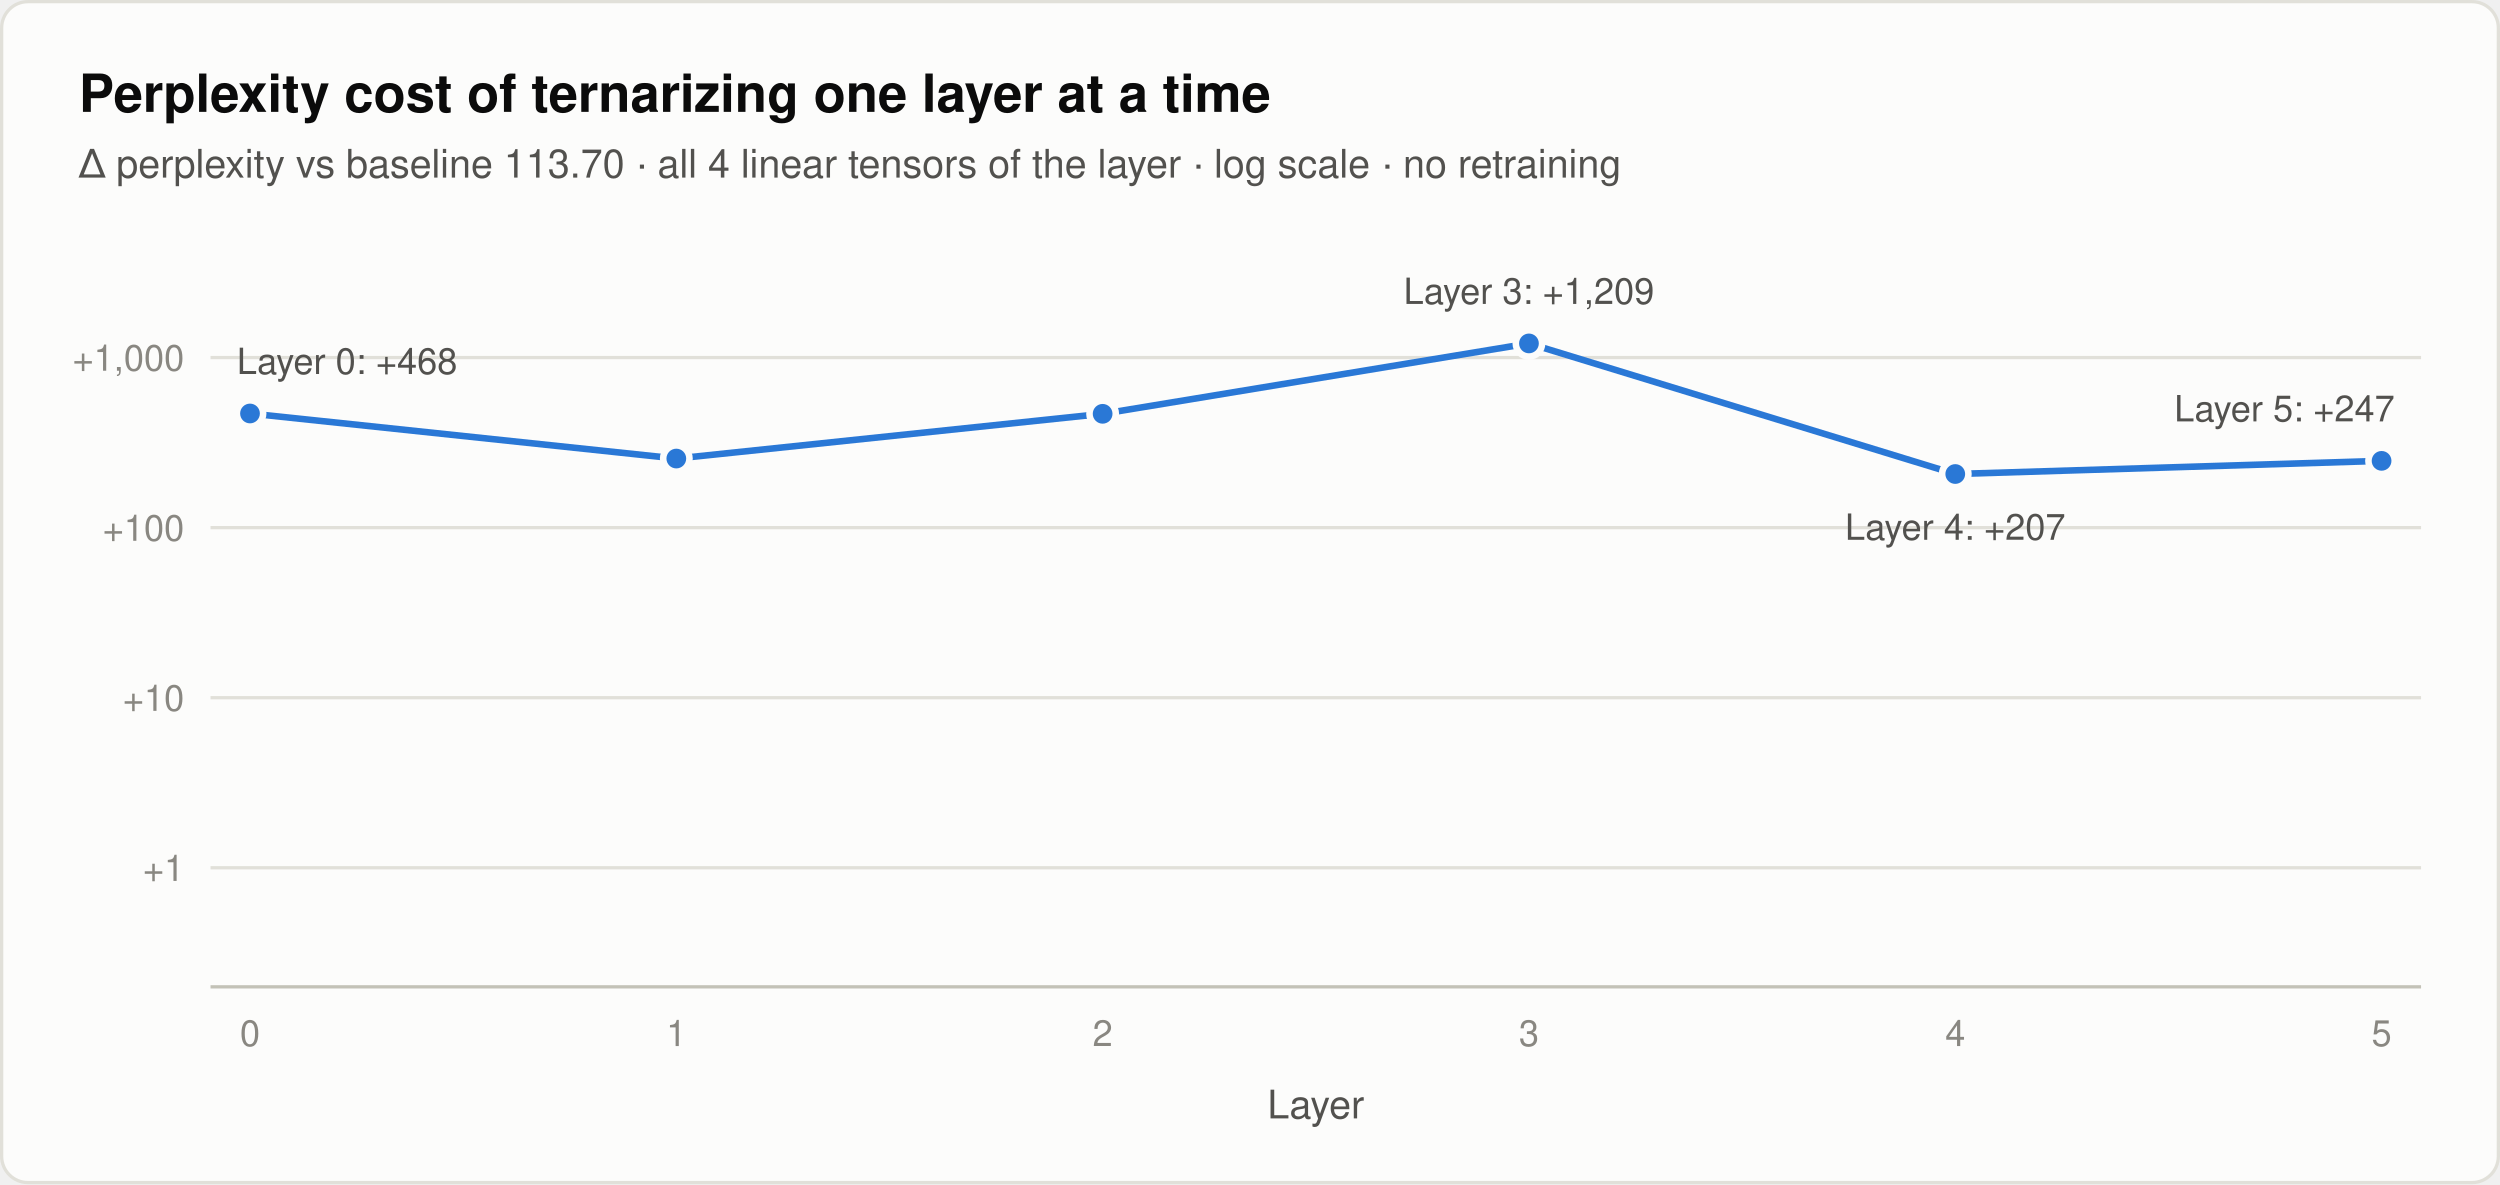
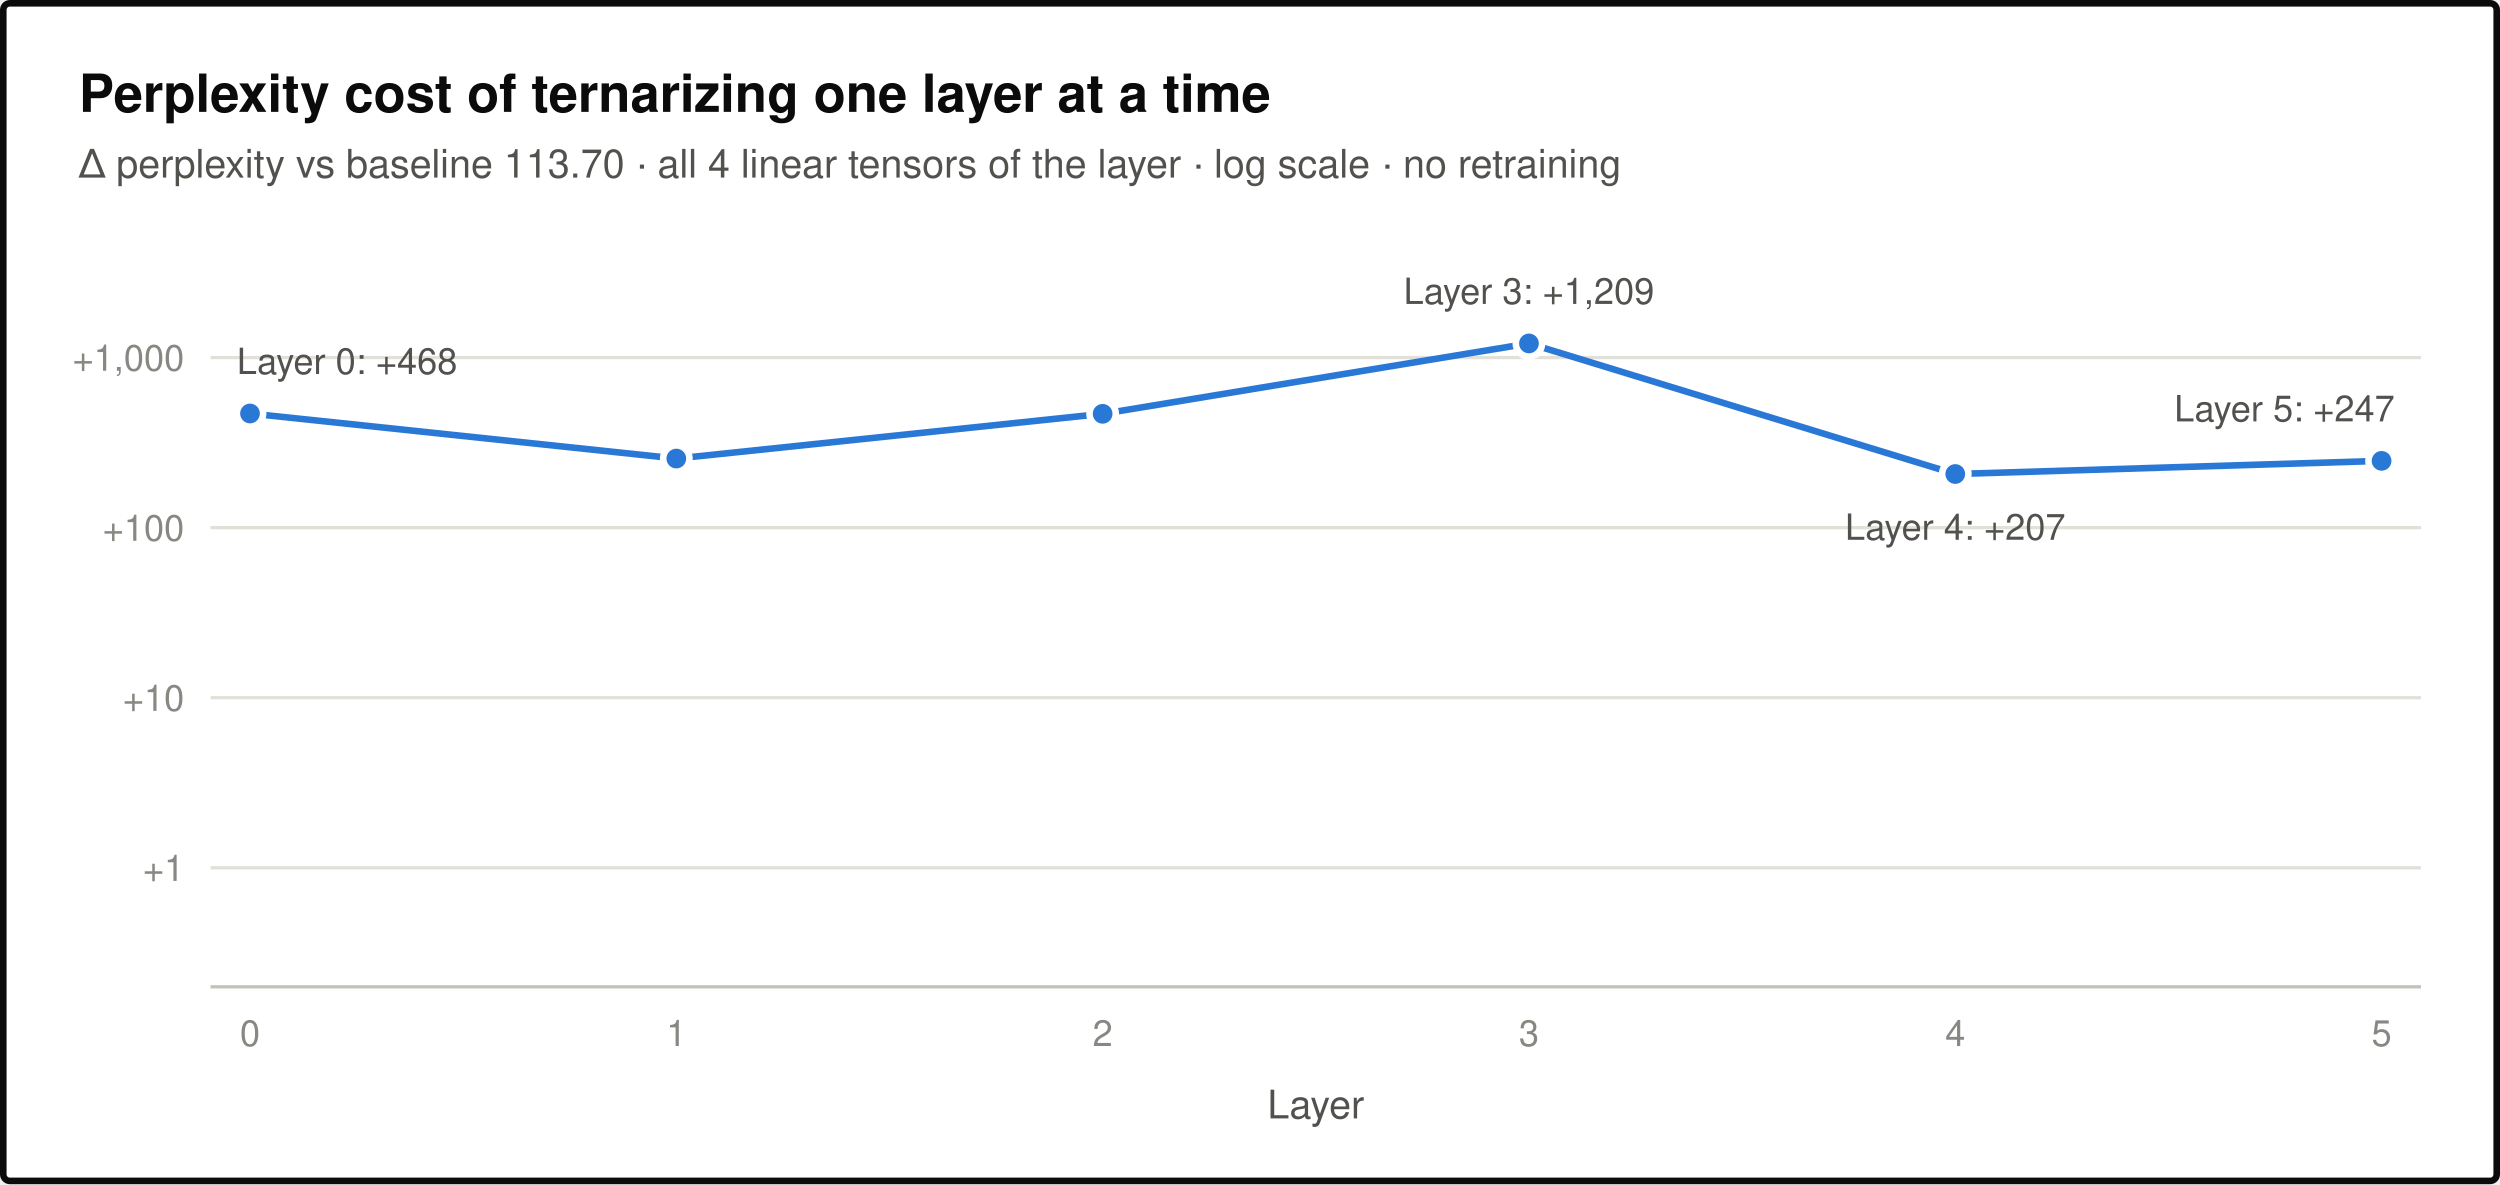
<svg xmlns="http://www.w3.org/2000/svg" viewBox="0 0 760 360" width="760" height="360" role="img" font-family="system-ui, -apple-system, &quot;Segoe UI&quot;, Helvetica, Arial, sans-serif">
-   <rect x="0.5" y="0.5" width="759" height="359" rx="8" fill="#fcfcfb" stroke="#e1e0d9" />
+   <rect x="1" y="1" width="758" height="358" rx="2" stroke-width="2" fill="#ffffff" stroke="#0b0b0b" />
  <text x="24.0" y="34.0" font-size="16" font-weight="600" fill="#0b0b0b" text-anchor="start">Perplexity cost of ternarizing one layer at a time</text>
  <text x="24.0" y="54.0" font-size="12" font-weight="400" fill="#52514e" text-anchor="start">Δ perplexity vs baseline 113.70 · all 4 linear tensors of the layer · log scale · no retraining</text>
  <line x1="64.0" y1="263.8" x2="736.0" y2="263.8" stroke="#e1e0d9" stroke-width="1" />
  <text x="56.0" y="267.8" font-size="11" font-weight="400" fill="#898781" text-anchor="end">+1</text>
  <line x1="64.0" y1="212.1" x2="736.0" y2="212.1" stroke="#e1e0d9" stroke-width="1" />
  <text x="56.0" y="216.1" font-size="11" font-weight="400" fill="#898781" text-anchor="end">+10</text>
  <line x1="64.0" y1="160.4" x2="736.0" y2="160.4" stroke="#e1e0d9" stroke-width="1" />
  <text x="56.0" y="164.4" font-size="11" font-weight="400" fill="#898781" text-anchor="end">+100</text>
  <line x1="64.0" y1="108.7" x2="736.0" y2="108.7" stroke="#e1e0d9" stroke-width="1" />
  <text x="56.0" y="112.7" font-size="11" font-weight="400" fill="#898781" text-anchor="end">+1,000</text>
  <line x1="64.0" y1="300.0" x2="736.0" y2="300.0" stroke="#c3c2b7" stroke-width="1" />
  <text x="76.0" y="318.0" font-size="11" font-weight="400" fill="#898781" text-anchor="middle">0</text>
  <text x="205.6" y="318.0" font-size="11" font-weight="400" fill="#898781" text-anchor="middle">1</text>
  <text x="335.2" y="318.0" font-size="11" font-weight="400" fill="#898781" text-anchor="middle">2</text>
  <text x="464.8" y="318.0" font-size="11" font-weight="400" fill="#898781" text-anchor="middle">3</text>
  <text x="594.4" y="318.0" font-size="11" font-weight="400" fill="#898781" text-anchor="middle">4</text>
  <text x="724.0" y="318.0" font-size="11" font-weight="400" fill="#898781" text-anchor="middle">5</text>
  <text x="400.0" y="340.0" font-size="12" font-weight="400" fill="#52514e" text-anchor="middle">Layer</text>
  <polyline points="76.0,125.7 205.6,139.4 335.2,125.8 464.8,104.4 594.4,144.1 724.0,140.1" fill="none" stroke="#2a78d6" stroke-width="2" stroke-linejoin="round" stroke-linecap="round" />
-   <circle cx="76.0" cy="125.7" r="4" fill="#2a78d6" stroke="#fcfcfb" stroke-width="2" />
-   <circle cx="205.6" cy="139.4" r="4" fill="#2a78d6" stroke="#fcfcfb" stroke-width="2" />
-   <circle cx="335.2" cy="125.8" r="4" fill="#2a78d6" stroke="#fcfcfb" stroke-width="2" />
-   <circle cx="464.8" cy="104.4" r="4" fill="#2a78d6" stroke="#fcfcfb" stroke-width="2" />
-   <circle cx="594.4" cy="144.1" r="4" fill="#2a78d6" stroke="#fcfcfb" stroke-width="2" />
-   <circle cx="724.0" cy="140.1" r="4" fill="#2a78d6" stroke="#fcfcfb" stroke-width="2" />
+   <circle cx="76.0" cy="125.7" r="4" fill="#2a78d6" stroke="#ffffff" stroke-width="2" />
+   <circle cx="205.6" cy="139.4" r="4" fill="#2a78d6" stroke="#ffffff" stroke-width="2" />
+   <circle cx="335.2" cy="125.8" r="4" fill="#2a78d6" stroke="#ffffff" stroke-width="2" />
+   <circle cx="464.8" cy="104.4" r="4" fill="#2a78d6" stroke="#ffffff" stroke-width="2" />
+   <circle cx="594.4" cy="144.1" r="4" fill="#2a78d6" stroke="#ffffff" stroke-width="2" />
+   <circle cx="724.0" cy="140.1" r="4" fill="#2a78d6" stroke="#ffffff" stroke-width="2" />
  <text x="72.0" y="113.7" font-size="11" font-weight="400" fill="#52514e" text-anchor="start">Layer 0: +468</text>
  <text x="464.8" y="92.4" font-size="11" font-weight="400" fill="#52514e" text-anchor="middle">Layer 3: +1,209</text>
  <text x="594.4" y="164.1" font-size="11" font-weight="400" fill="#52514e" text-anchor="middle">Layer 4: +207</text>
  <text x="728.0" y="128.1" font-size="11" font-weight="400" fill="#52514e" text-anchor="end">Layer 5: +247</text>
</svg>
